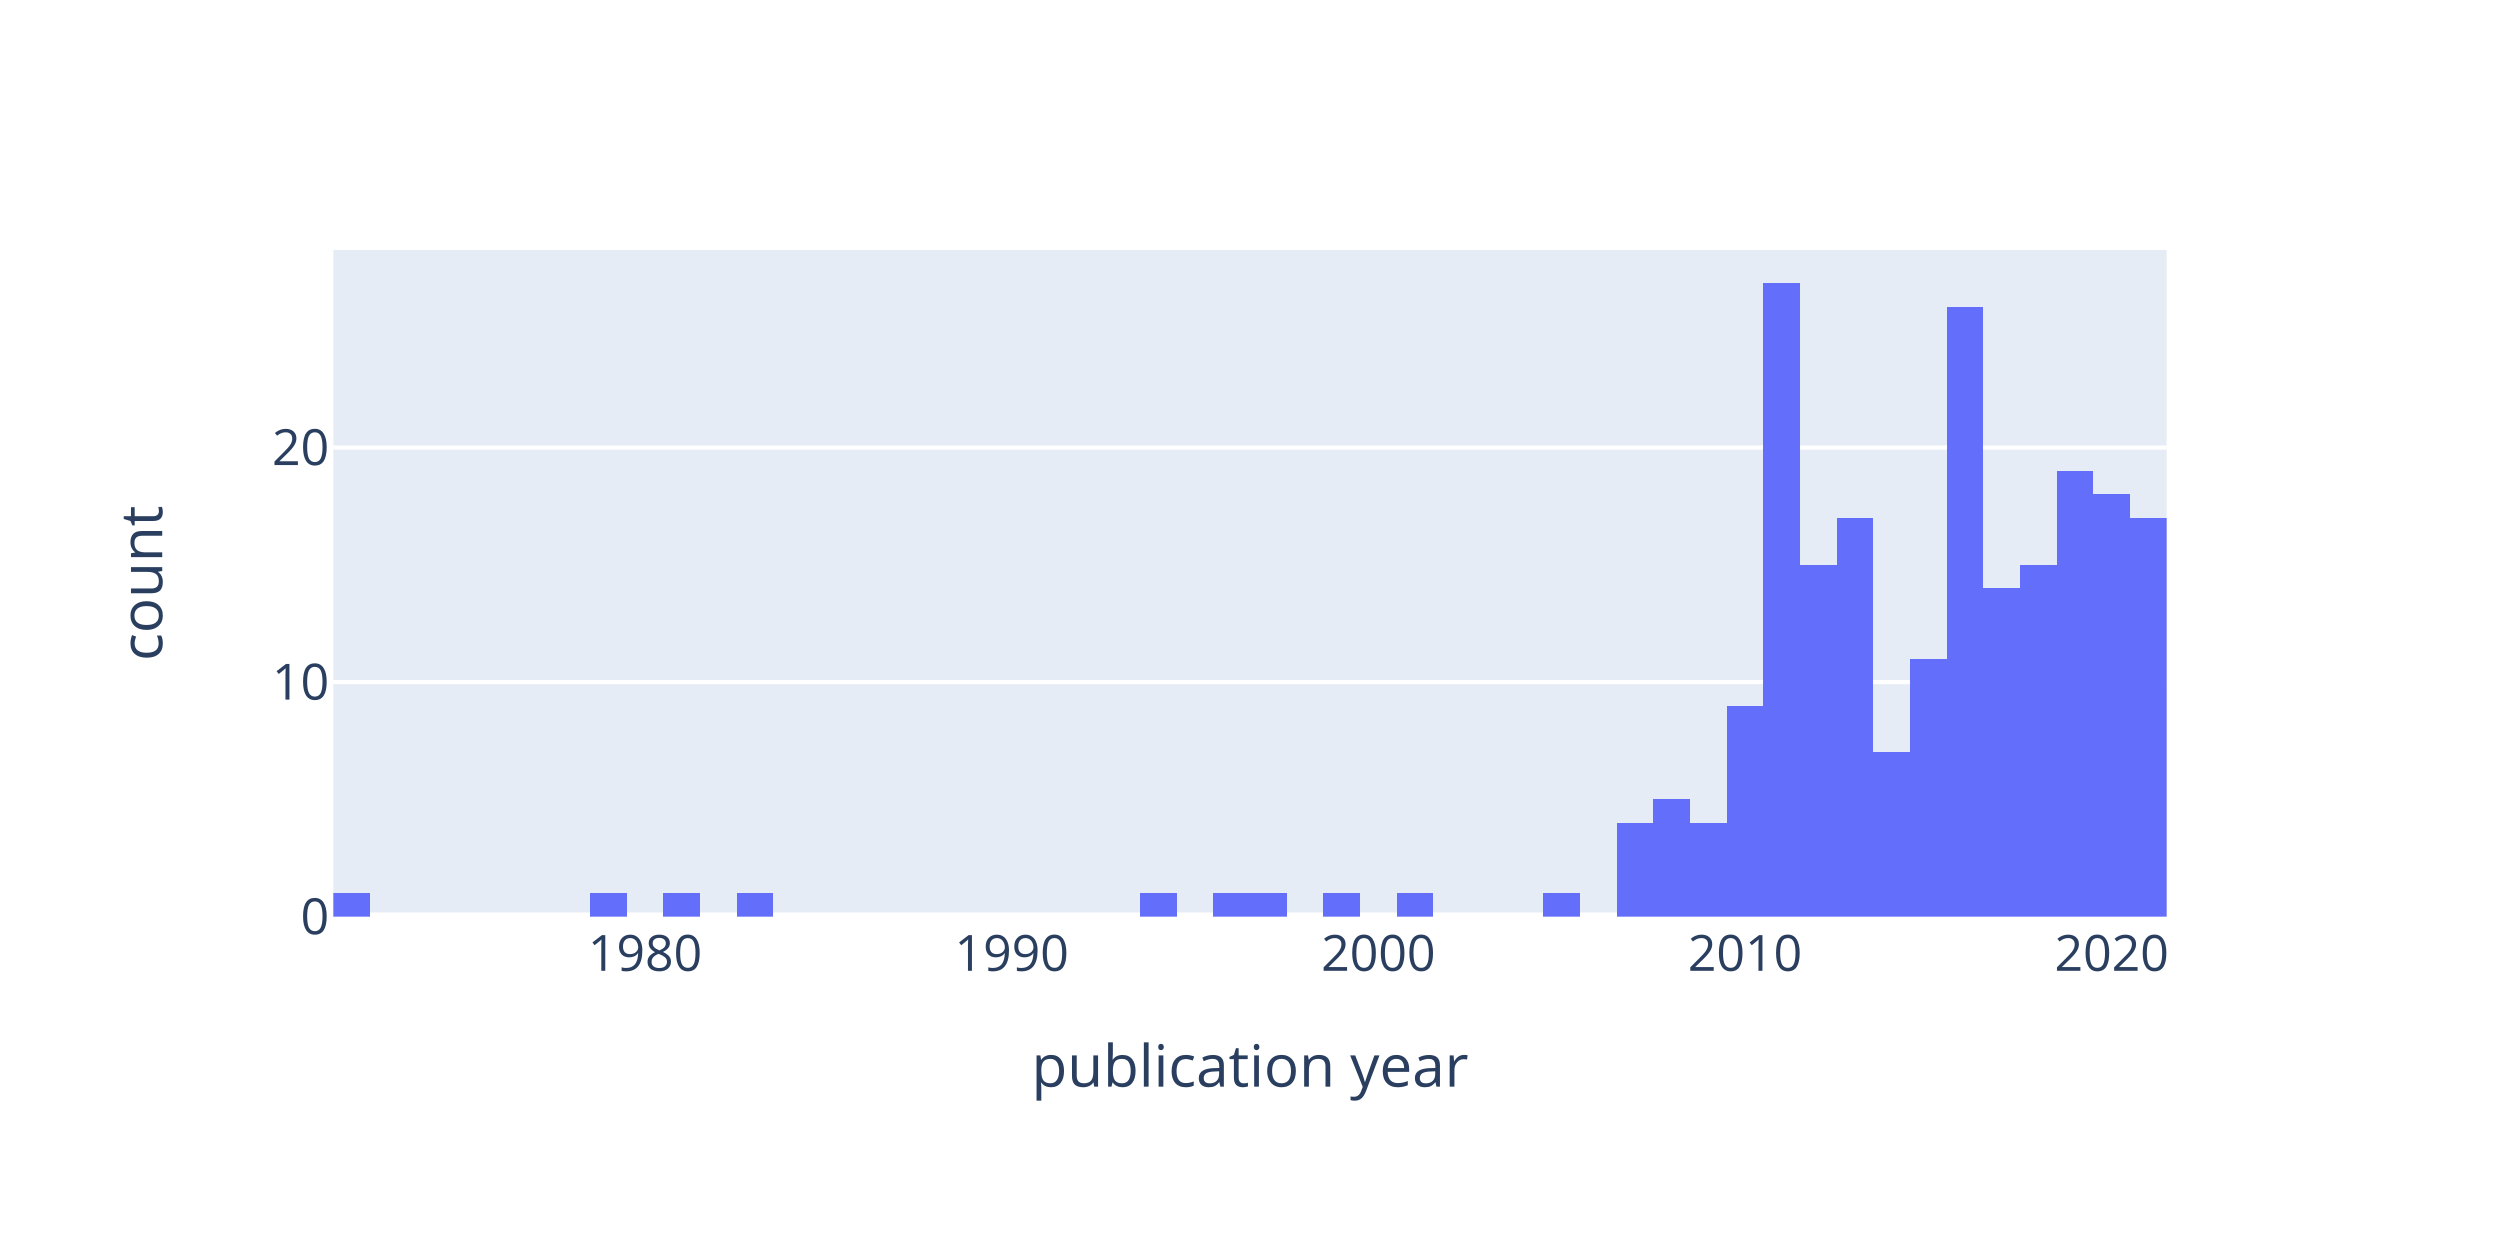
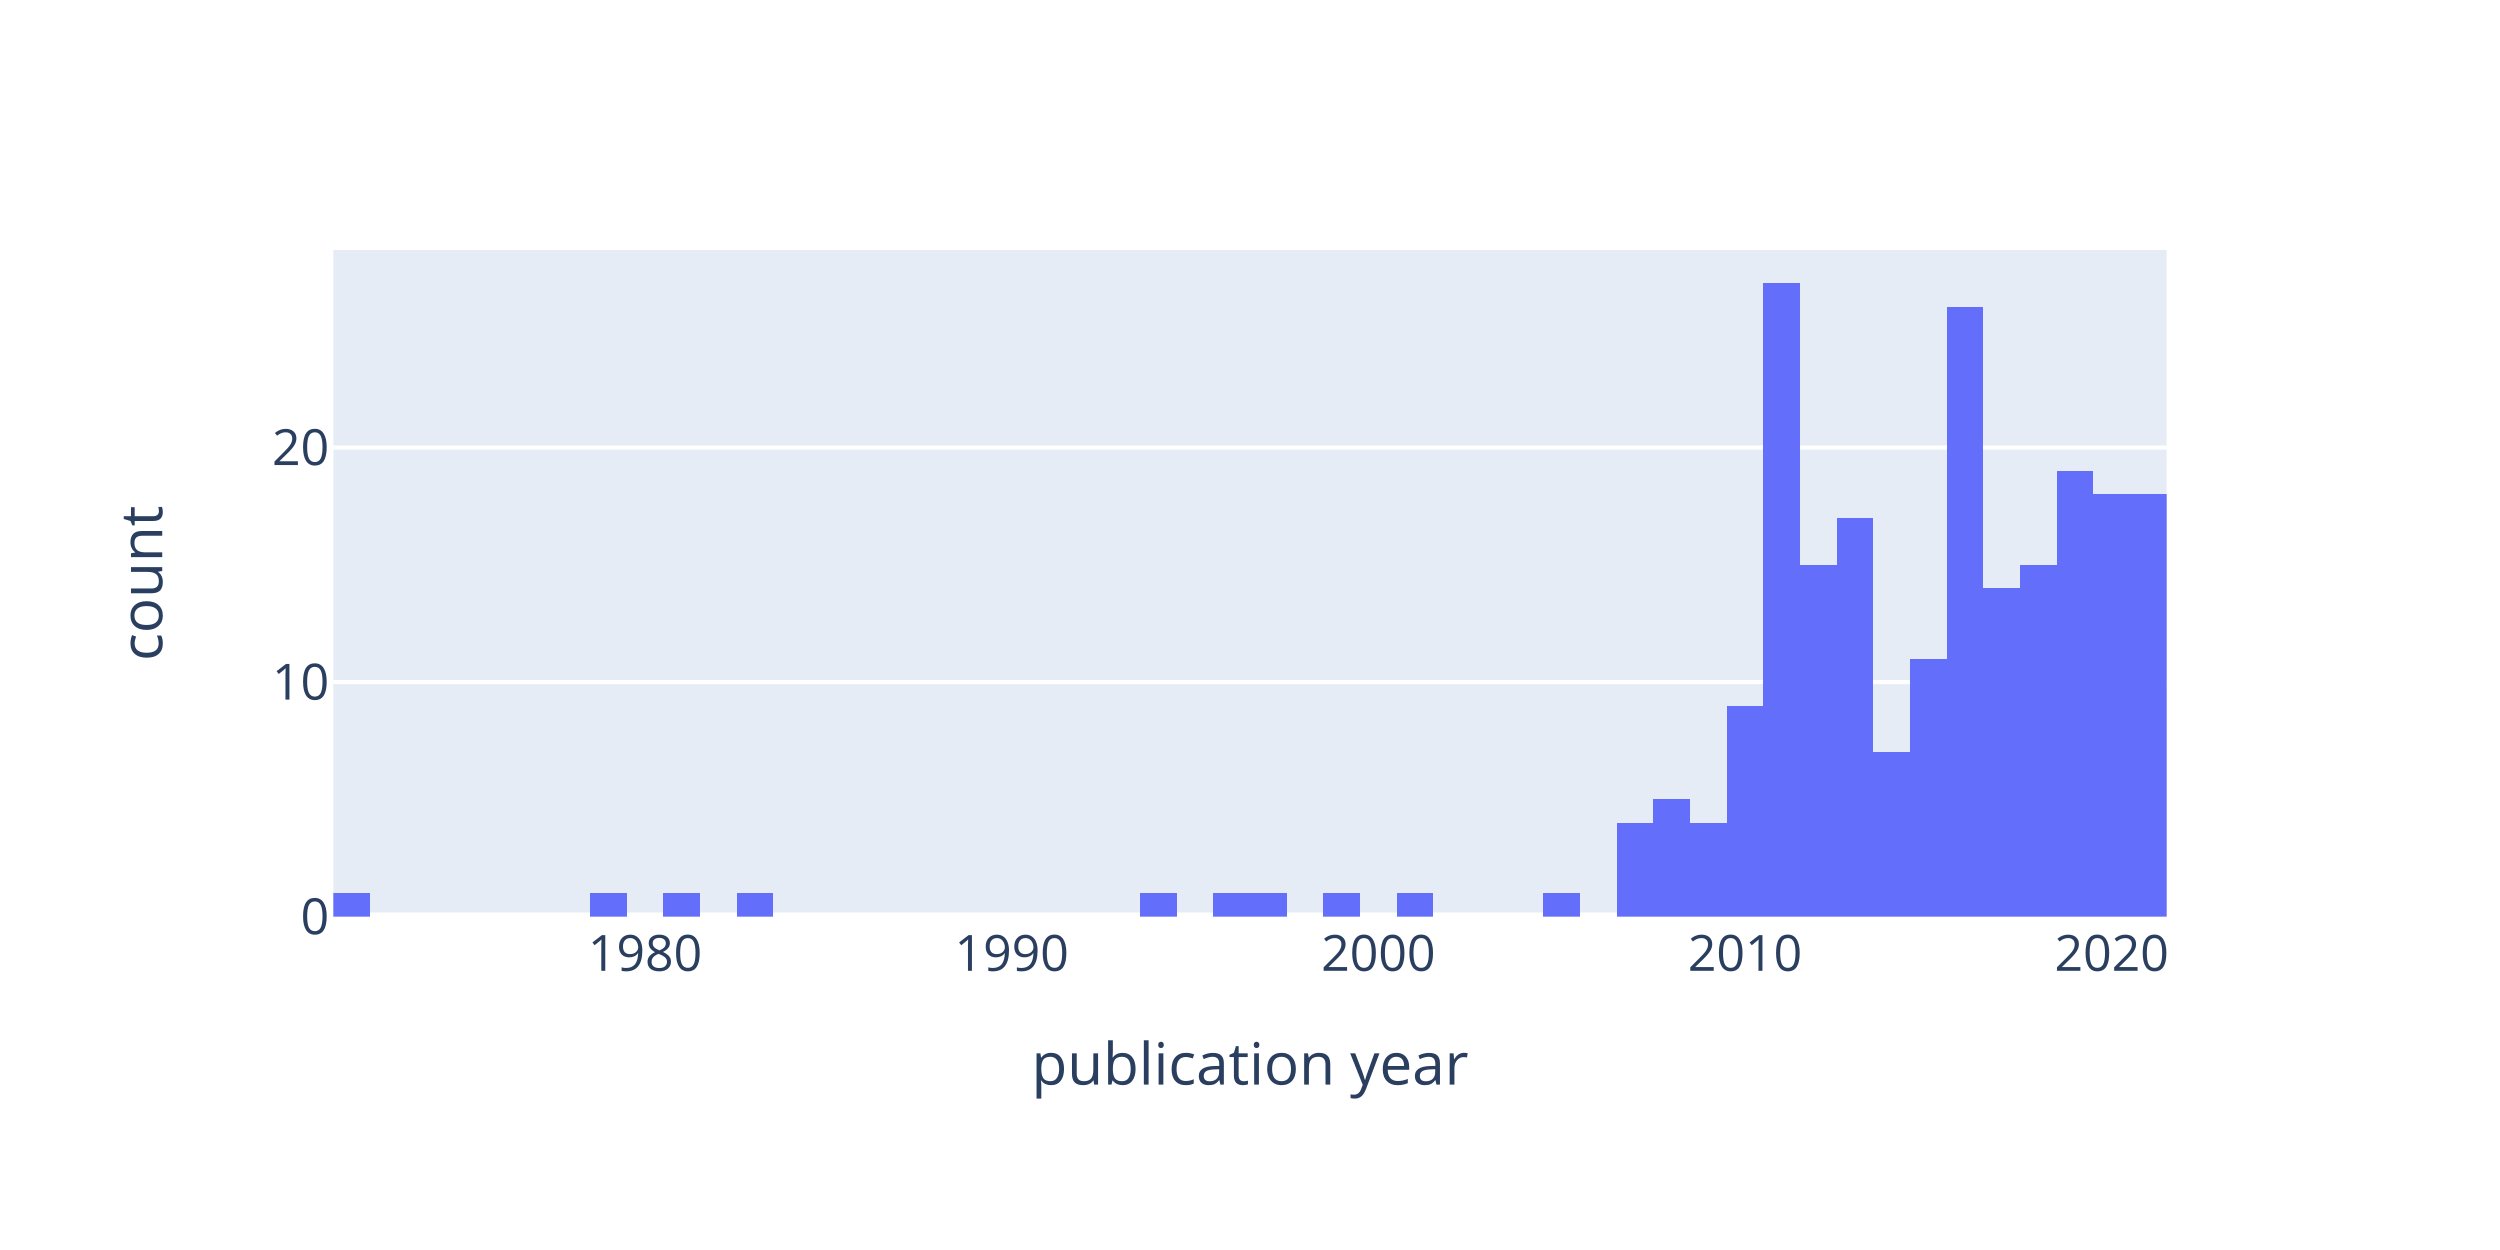
<svg xmlns="http://www.w3.org/2000/svg" class="main-svg" width="600" height="300" style="" viewBox="0 0 600 300">
  <rect x="0" y="0" width="600" height="300" style="fill: rgb(255, 255, 255); fill-opacity: 1;" />
-   <defs id="defs-60b3a7">
+   <defs id="defs-3e53a1">
    <g class="clips">
-       <clipPath id="clip60b3a7xyplot" class="plotclip">
+       <clipPath id="clip3e53a1xyplot" class="plotclip">
        <rect width="440" height="160" />
      </clipPath>
-       <clipPath class="axesclip" id="clip60b3a7x">
+       <clipPath class="axesclip" id="clip3e53a1x">
        <rect x="80" y="0" width="440" height="300" />
      </clipPath>
-       <clipPath class="axesclip" id="clip60b3a7y">
+       <clipPath class="axesclip" id="clip3e53a1y">
        <rect x="0" y="60" width="600" height="160" />
      </clipPath>
-       <clipPath class="axesclip" id="clip60b3a7xy">
+       <clipPath class="axesclip" id="clip3e53a1xy">
        <rect x="80" y="60" width="440" height="160" />
      </clipPath>
    </g>
    <g class="gradients" />
+     <g class="patterns" />
  </defs>
  <g class="bglayer">
    <rect class="bg" x="80" y="60" width="440" height="160" style="fill: rgb(229, 236, 246); fill-opacity: 1; stroke-width: 0;" />
  </g>
  <g class="layer-below">
    <g class="imagelayer" />
    <g class="shapelayer" />
  </g>
  <g class="cartesianlayer">
    <g class="subplot xy">
      <g class="layer-subplot">
        <g class="shapelayer" />
        <g class="imagelayer" />
      </g>
      <g class="gridlayer">
        <g class="x" />
        <g class="y">
          <path class="ygrid crisp" transform="translate(0,163.7)" d="M80,0h440" style="stroke: rgb(255, 255, 255); stroke-opacity: 1; stroke-width: 1px;" />
          <path class="ygrid crisp" transform="translate(0,107.41)" d="M80,0h440" style="stroke: rgb(255, 255, 255); stroke-opacity: 1; stroke-width: 1px;" />
        </g>
      </g>
      <g class="zerolinelayer">
        <path class="yzl zl crisp" transform="translate(0,220)" d="M80,0h440" style="stroke: rgb(255, 255, 255); stroke-opacity: 1; stroke-width: 2px;" />
      </g>
      <path class="xlines-below" />
      <path class="ylines-below" />
      <g class="overlines-below" />
      <g class="xaxislayer-below" />
      <g class="yaxislayer-below" />
      <g class="overaxes-below" />
-       <g class="plot" transform="translate(80,60)" clip-path="url('#clip60b3a7xyplot')">
+       <g class="plot" transform="translate(80,60)" clip-path="url(#clip3e53a1xyplot)">
        <g class="barlayer mlayer">
          <g class="trace bars" shape-rendering="crispEdges" style="opacity: 1;">
            <g class="points">
              <g class="point">
                <path d="M0,160V154.37H8.8V160Z" style="vector-effect: non-scaling-stroke; opacity: 1; stroke-width: 0px; fill: rgb(99, 110, 250); fill-opacity: 1;" />
              </g>
              <g class="point">
                <path d="M0,0Z" style="vector-effect: non-scaling-stroke; opacity: 1; stroke-width: 0px; fill: rgb(99, 110, 250); fill-opacity: 1;" />
              </g>
              <g class="point">
                <path d="M0,0Z" style="vector-effect: non-scaling-stroke; opacity: 1; stroke-width: 0px; fill: rgb(99, 110, 250); fill-opacity: 1;" />
              </g>
              <g class="point">
                <path d="M0,0Z" style="vector-effect: non-scaling-stroke; opacity: 1; stroke-width: 0px; fill: rgb(99, 110, 250); fill-opacity: 1;" />
              </g>
              <g class="point">
                <path d="M0,0Z" style="vector-effect: non-scaling-stroke; opacity: 1; stroke-width: 0px; fill: rgb(99, 110, 250); fill-opacity: 1;" />
              </g>
              <g class="point">
                <path d="M0,0Z" style="vector-effect: non-scaling-stroke; opacity: 1; stroke-width: 0px; fill: rgb(99, 110, 250); fill-opacity: 1;" />
              </g>
              <g class="point">
                <path d="M0,0Z" style="vector-effect: non-scaling-stroke; opacity: 1; stroke-width: 0px; fill: rgb(99, 110, 250); fill-opacity: 1;" />
              </g>
              <g class="point">
                <path d="M61.6,160V154.37H70.4V160Z" style="vector-effect: non-scaling-stroke; opacity: 1; stroke-width: 0px; fill: rgb(99, 110, 250); fill-opacity: 1;" />
              </g>
              <g class="point">
                <path d="M0,0Z" style="vector-effect: non-scaling-stroke; opacity: 1; stroke-width: 0px; fill: rgb(99, 110, 250); fill-opacity: 1;" />
              </g>
              <g class="point">
                <path d="M79.2,160V154.37H88V160Z" style="vector-effect: non-scaling-stroke; opacity: 1; stroke-width: 0px; fill: rgb(99, 110, 250); fill-opacity: 1;" />
              </g>
              <g class="point">
                <path d="M0,0Z" style="vector-effect: non-scaling-stroke; opacity: 1; stroke-width: 0px; fill: rgb(99, 110, 250); fill-opacity: 1;" />
              </g>
              <g class="point">
                <path d="M96.8,160V154.37H105.6V160Z" style="vector-effect: non-scaling-stroke; opacity: 1; stroke-width: 0px; fill: rgb(99, 110, 250); fill-opacity: 1;" />
              </g>
              <g class="point">
                <path d="M0,0Z" style="vector-effect: non-scaling-stroke; opacity: 1; stroke-width: 0px; fill: rgb(99, 110, 250); fill-opacity: 1;" />
              </g>
              <g class="point">
                <path d="M0,0Z" style="vector-effect: non-scaling-stroke; opacity: 1; stroke-width: 0px; fill: rgb(99, 110, 250); fill-opacity: 1;" />
              </g>
              <g class="point">
                <path d="M0,0Z" style="vector-effect: non-scaling-stroke; opacity: 1; stroke-width: 0px; fill: rgb(99, 110, 250); fill-opacity: 1;" />
              </g>
              <g class="point">
                <path d="M0,0Z" style="vector-effect: non-scaling-stroke; opacity: 1; stroke-width: 0px; fill: rgb(99, 110, 250); fill-opacity: 1;" />
              </g>
              <g class="point">
                <path d="M0,0Z" style="vector-effect: non-scaling-stroke; opacity: 1; stroke-width: 0px; fill: rgb(99, 110, 250); fill-opacity: 1;" />
              </g>
              <g class="point">
                <path d="M0,0Z" style="vector-effect: non-scaling-stroke; opacity: 1; stroke-width: 0px; fill: rgb(99, 110, 250); fill-opacity: 1;" />
              </g>
              <g class="point">
                <path d="M0,0Z" style="vector-effect: non-scaling-stroke; opacity: 1; stroke-width: 0px; fill: rgb(99, 110, 250); fill-opacity: 1;" />
              </g>
              <g class="point">
                <path d="M0,0Z" style="vector-effect: non-scaling-stroke; opacity: 1; stroke-width: 0px; fill: rgb(99, 110, 250); fill-opacity: 1;" />
              </g>
              <g class="point">
                <path d="M0,0Z" style="vector-effect: non-scaling-stroke; opacity: 1; stroke-width: 0px; fill: rgb(99, 110, 250); fill-opacity: 1;" />
              </g>
              <g class="point">
                <path d="M0,0Z" style="vector-effect: non-scaling-stroke; opacity: 1; stroke-width: 0px; fill: rgb(99, 110, 250); fill-opacity: 1;" />
              </g>
              <g class="point">
                <path d="M193.6,160V154.37H202.4V160Z" style="vector-effect: non-scaling-stroke; opacity: 1; stroke-width: 0px; fill: rgb(99, 110, 250); fill-opacity: 1;" />
              </g>
              <g class="point">
                <path d="M0,0Z" style="vector-effect: non-scaling-stroke; opacity: 1; stroke-width: 0px; fill: rgb(99, 110, 250); fill-opacity: 1;" />
              </g>
              <g class="point">
                <path d="M211.2,160V154.37H220V160Z" style="vector-effect: non-scaling-stroke; opacity: 1; stroke-width: 0px; fill: rgb(99, 110, 250); fill-opacity: 1;" />
              </g>
              <g class="point">
                <path d="M220,160V154.37H228.8V160Z" style="vector-effect: non-scaling-stroke; opacity: 1; stroke-width: 0px; fill: rgb(99, 110, 250); fill-opacity: 1;" />
              </g>
              <g class="point">
                <path d="M0,0Z" style="vector-effect: non-scaling-stroke; opacity: 1; stroke-width: 0px; fill: rgb(99, 110, 250); fill-opacity: 1;" />
              </g>
              <g class="point">
                <path d="M237.6,160V154.37H246.4V160Z" style="vector-effect: non-scaling-stroke; opacity: 1; stroke-width: 0px; fill: rgb(99, 110, 250); fill-opacity: 1;" />
              </g>
              <g class="point">
                <path d="M0,0Z" style="vector-effect: non-scaling-stroke; opacity: 1; stroke-width: 0px; fill: rgb(99, 110, 250); fill-opacity: 1;" />
              </g>
              <g class="point">
                <path d="M255.2,160V154.37H264V160Z" style="vector-effect: non-scaling-stroke; opacity: 1; stroke-width: 0px; fill: rgb(99, 110, 250); fill-opacity: 1;" />
              </g>
              <g class="point">
                <path d="M0,0Z" style="vector-effect: non-scaling-stroke; opacity: 1; stroke-width: 0px; fill: rgb(99, 110, 250); fill-opacity: 1;" />
              </g>
              <g class="point">
                <path d="M0,0Z" style="vector-effect: non-scaling-stroke; opacity: 1; stroke-width: 0px; fill: rgb(99, 110, 250); fill-opacity: 1;" />
              </g>
              <g class="point">
                <path d="M0,0Z" style="vector-effect: non-scaling-stroke; opacity: 1; stroke-width: 0px; fill: rgb(99, 110, 250); fill-opacity: 1;" />
              </g>
              <g class="point">
                <path d="M290.4,160V154.37H299.2V160Z" style="vector-effect: non-scaling-stroke; opacity: 1; stroke-width: 0px; fill: rgb(99, 110, 250); fill-opacity: 1;" />
              </g>
              <g class="point">
                <path d="M0,0Z" style="vector-effect: non-scaling-stroke; opacity: 1; stroke-width: 0px; fill: rgb(99, 110, 250); fill-opacity: 1;" />
              </g>
              <g class="point">
                <path d="M308,160V137.48H316.8V160Z" style="vector-effect: non-scaling-stroke; opacity: 1; stroke-width: 0px; fill: rgb(99, 110, 250); fill-opacity: 1;" />
              </g>
              <g class="point">
                <path d="M316.8,160V131.85H325.6V160Z" style="vector-effect: non-scaling-stroke; opacity: 1; stroke-width: 0px; fill: rgb(99, 110, 250); fill-opacity: 1;" />
              </g>
              <g class="point">
                <path d="M325.6,160V137.48H334.4V160Z" style="vector-effect: non-scaling-stroke; opacity: 1; stroke-width: 0px; fill: rgb(99, 110, 250); fill-opacity: 1;" />
              </g>
              <g class="point">
                <path d="M334.4,160V109.33H343.2V160Z" style="vector-effect: non-scaling-stroke; opacity: 1; stroke-width: 0px; fill: rgb(99, 110, 250); fill-opacity: 1;" />
              </g>
              <g class="point">
                <path d="M343.2,160V8H352V160Z" style="vector-effect: non-scaling-stroke; opacity: 1; stroke-width: 0px; fill: rgb(99, 110, 250); fill-opacity: 1;" />
              </g>
              <g class="point">
                <path d="M352,160V75.56H360.8V160Z" style="vector-effect: non-scaling-stroke; opacity: 1; stroke-width: 0px; fill: rgb(99, 110, 250); fill-opacity: 1;" />
              </g>
              <g class="point">
                <path d="M360.8,160V64.3H369.6V160Z" style="vector-effect: non-scaling-stroke; opacity: 1; stroke-width: 0px; fill: rgb(99, 110, 250); fill-opacity: 1;" />
              </g>
              <g class="point">
                <path d="M369.6,160V120.59H378.4V160Z" style="vector-effect: non-scaling-stroke; opacity: 1; stroke-width: 0px; fill: rgb(99, 110, 250); fill-opacity: 1;" />
              </g>
              <g class="point">
                <path d="M378.4,160V98.07H387.2V160Z" style="vector-effect: non-scaling-stroke; opacity: 1; stroke-width: 0px; fill: rgb(99, 110, 250); fill-opacity: 1;" />
              </g>
              <g class="point">
                <path d="M387.2,160V13.63H396V160Z" style="vector-effect: non-scaling-stroke; opacity: 1; stroke-width: 0px; fill: rgb(99, 110, 250); fill-opacity: 1;" />
              </g>
              <g class="point">
                <path d="M396,160V81.19H404.8V160Z" style="vector-effect: non-scaling-stroke; opacity: 1; stroke-width: 0px; fill: rgb(99, 110, 250); fill-opacity: 1;" />
              </g>
              <g class="point">
                <path d="M404.8,160V75.56H413.6V160Z" style="vector-effect: non-scaling-stroke; opacity: 1; stroke-width: 0px; fill: rgb(99, 110, 250); fill-opacity: 1;" />
              </g>
              <g class="point">
                <path d="M413.6,160V53.04H422.4V160Z" style="vector-effect: non-scaling-stroke; opacity: 1; stroke-width: 0px; fill: rgb(99, 110, 250); fill-opacity: 1;" />
              </g>
              <g class="point">
                <path d="M422.4,160V58.67H431.2V160Z" style="vector-effect: non-scaling-stroke; opacity: 1; stroke-width: 0px; fill: rgb(99, 110, 250); fill-opacity: 1;" />
              </g>
              <g class="point">
-                 <path d="M431.2,160V64.3H440V160Z" style="vector-effect: non-scaling-stroke; opacity: 1; stroke-width: 0px; fill: rgb(99, 110, 250); fill-opacity: 1;" />
+                 <path d="M431.2,160V58.67H440V160Z" style="vector-effect: non-scaling-stroke; opacity: 1; stroke-width: 0px; fill: rgb(99, 110, 250); fill-opacity: 1;" />
              </g>
            </g>
          </g>
        </g>
      </g>
      <g class="overplot" />
      <path class="xlines-above crisp" d="M0,0" style="fill: none;" />
      <path class="ylines-above crisp" d="M0,0" style="fill: none;" />
      <g class="overlines-above" />
      <g class="xaxislayer-above">
        <g class="xtick">
-           <text text-anchor="middle" x="0" y="233" transform="translate(154.8,0)" style="font-family: 'Open Sans', verdana, arial, sans-serif; font-size: 12px; fill: rgb(42, 63, 95); fill-opacity: 1; white-space: pre;">1980</text>
-         </g>
-         <g class="xtick">
-           <text text-anchor="middle" x="0" y="233" transform="translate(242.8,0)" style="font-family: 'Open Sans', verdana, arial, sans-serif; font-size: 12px; fill: rgb(42, 63, 95); fill-opacity: 1; white-space: pre;">1990</text>
-         </g>
-         <g class="xtick">
-           <text text-anchor="middle" x="0" y="233" transform="translate(330.8,0)" style="font-family: 'Open Sans', verdana, arial, sans-serif; font-size: 12px; fill: rgb(42, 63, 95); fill-opacity: 1; white-space: pre;">2000</text>
-         </g>
-         <g class="xtick">
-           <text text-anchor="middle" x="0" y="233" transform="translate(418.8,0)" style="font-family: 'Open Sans', verdana, arial, sans-serif; font-size: 12px; fill: rgb(42, 63, 95); fill-opacity: 1; white-space: pre;">2010</text>
-         </g>
-         <g class="xtick">
-           <text text-anchor="middle" x="0" y="233" transform="translate(506.8,0)" style="font-family: 'Open Sans', verdana, arial, sans-serif; font-size: 12px; fill: rgb(42, 63, 95); fill-opacity: 1; white-space: pre;">2020</text>
+           <text text-anchor="middle" x="0" y="233" transform="translate(154.8,0)" style="font-family: 'Open Sans', verdana, arial, sans-serif; font-size: 12px; fill: rgb(42, 63, 95); fill-opacity: 1; white-space: pre; opacity: 1;">1980</text>
+         </g>
+         <g class="xtick">
+           <text text-anchor="middle" x="0" y="233" style="font-family: 'Open Sans', verdana, arial, sans-serif; font-size: 12px; fill: rgb(42, 63, 95); fill-opacity: 1; white-space: pre; opacity: 1;" transform="translate(242.8,0)">1990</text>
+         </g>
+         <g class="xtick">
+           <text text-anchor="middle" x="0" y="233" style="font-family: 'Open Sans', verdana, arial, sans-serif; font-size: 12px; fill: rgb(42, 63, 95); fill-opacity: 1; white-space: pre; opacity: 1;" transform="translate(330.8,0)">2000</text>
+         </g>
+         <g class="xtick">
+           <text text-anchor="middle" x="0" y="233" style="font-family: 'Open Sans', verdana, arial, sans-serif; font-size: 12px; fill: rgb(42, 63, 95); fill-opacity: 1; white-space: pre; opacity: 1;" transform="translate(418.8,0)">2010</text>
+         </g>
+         <g class="xtick">
+           <text text-anchor="middle" x="0" y="233" style="font-family: 'Open Sans', verdana, arial, sans-serif; font-size: 12px; fill: rgb(42, 63, 95); fill-opacity: 1; white-space: pre; opacity: 1;" transform="translate(506.8,0)">2020</text>
        </g>
      </g>
      <g class="yaxislayer-above">
        <g class="ytick">
-           <text text-anchor="end" x="79" y="4.2" transform="translate(0,220)" style="font-family: 'Open Sans', verdana, arial, sans-serif; font-size: 12px; fill: rgb(42, 63, 95); fill-opacity: 1; white-space: pre;">0</text>
+           <text text-anchor="end" x="79" y="4.2" transform="translate(0,220)" style="font-family: 'Open Sans', verdana, arial, sans-serif; font-size: 12px; fill: rgb(42, 63, 95); fill-opacity: 1; white-space: pre; opacity: 1;">0</text>
        </g>
        <g class="ytick">
-           <text text-anchor="end" x="79" y="4.2" transform="translate(0,163.7)" style="font-family: 'Open Sans', verdana, arial, sans-serif; font-size: 12px; fill: rgb(42, 63, 95); fill-opacity: 1; white-space: pre;">10</text>
+           <text text-anchor="end" x="79" y="4.2" style="font-family: 'Open Sans', verdana, arial, sans-serif; font-size: 12px; fill: rgb(42, 63, 95); fill-opacity: 1; white-space: pre; opacity: 1;" transform="translate(0,163.7)">10</text>
        </g>
        <g class="ytick">
-           <text text-anchor="end" x="79" y="4.2" transform="translate(0,107.41)" style="font-family: 'Open Sans', verdana, arial, sans-serif; font-size: 12px; fill: rgb(42, 63, 95); fill-opacity: 1; white-space: pre;">20</text>
+           <text text-anchor="end" x="79" y="4.2" style="font-family: 'Open Sans', verdana, arial, sans-serif; font-size: 12px; fill: rgb(42, 63, 95); fill-opacity: 1; white-space: pre; opacity: 1;" transform="translate(0,107.41)">20</text>
        </g>
      </g>
      <g class="overaxes-above" />
    </g>
  </g>
  <g class="polarlayer" />
  <g class="ternarylayer" />
  <g class="geolayer" />
  <g class="funnelarealayer" />
  <g class="pielayer" />
+   <g class="iciclelayer" />
  <g class="treemaplayer" />
  <g class="sunburstlayer" />
  <g class="glimages" />
-   <defs id="topdefs-60b3a7">
+   <defs id="topdefs-3e53a1">
    <g class="clips" />
  </defs>
  <g class="layer-above">
    <g class="imagelayer" />
    <g class="shapelayer" />
  </g>
  <g class="infolayer">
    <g class="g-gtitle" />
    <g class="g-xtitle">
-       <text class="xtitle" x="300" y="260.8" text-anchor="middle" style="font-family: 'Open Sans', verdana, arial, sans-serif; font-size: 14px; fill: rgb(42, 63, 95); opacity: 1; font-weight: normal; white-space: pre;">publication year</text>
+       <text class="xtitle" x="300" y="260.3" text-anchor="middle" style="font-family: 'Open Sans', verdana, arial, sans-serif; font-size: 14px; fill: rgb(42, 63, 95); opacity: 1; font-weight: normal; white-space: pre;">publication year</text>
    </g>
    <g class="g-ytitle">
      <text class="ytitle" transform="rotate(-90,38.93438,140)" x="38.934" y="140" text-anchor="middle" style="font-family: 'Open Sans', verdana, arial, sans-serif; font-size: 14px; fill: rgb(42, 63, 95); opacity: 1; font-weight: normal; white-space: pre;">count</text>
    </g>
  </g>
</svg>
